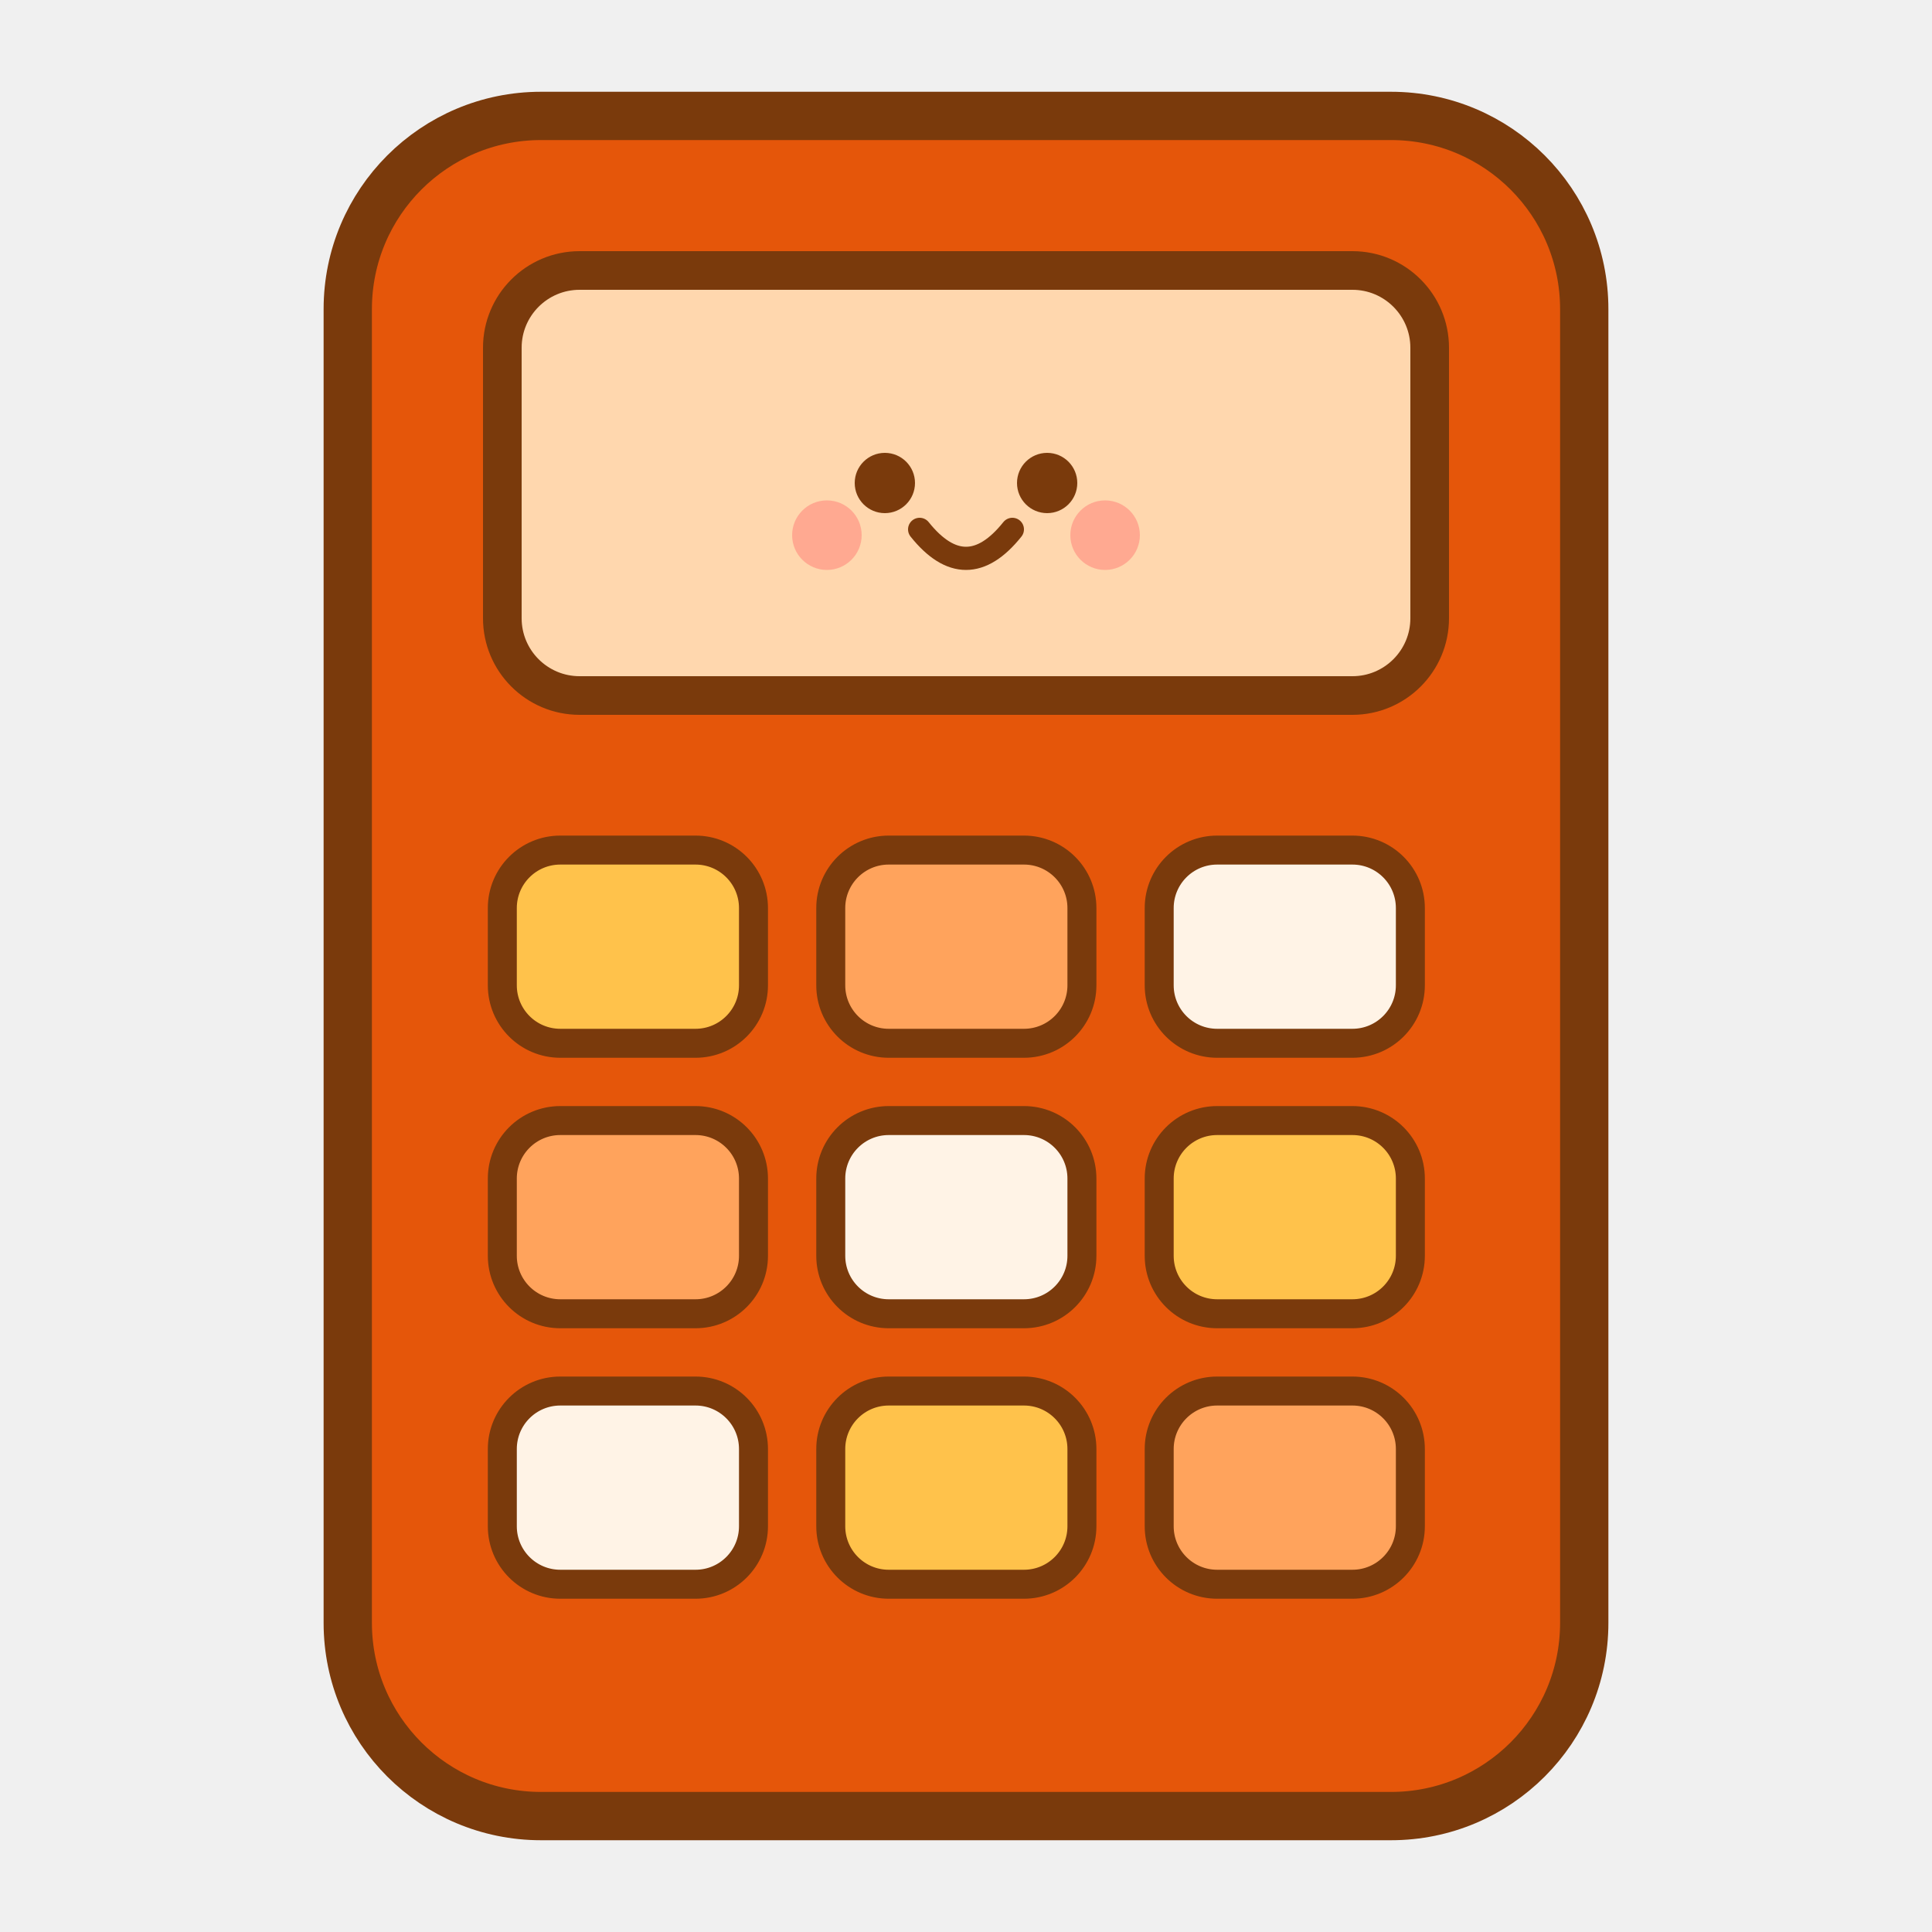
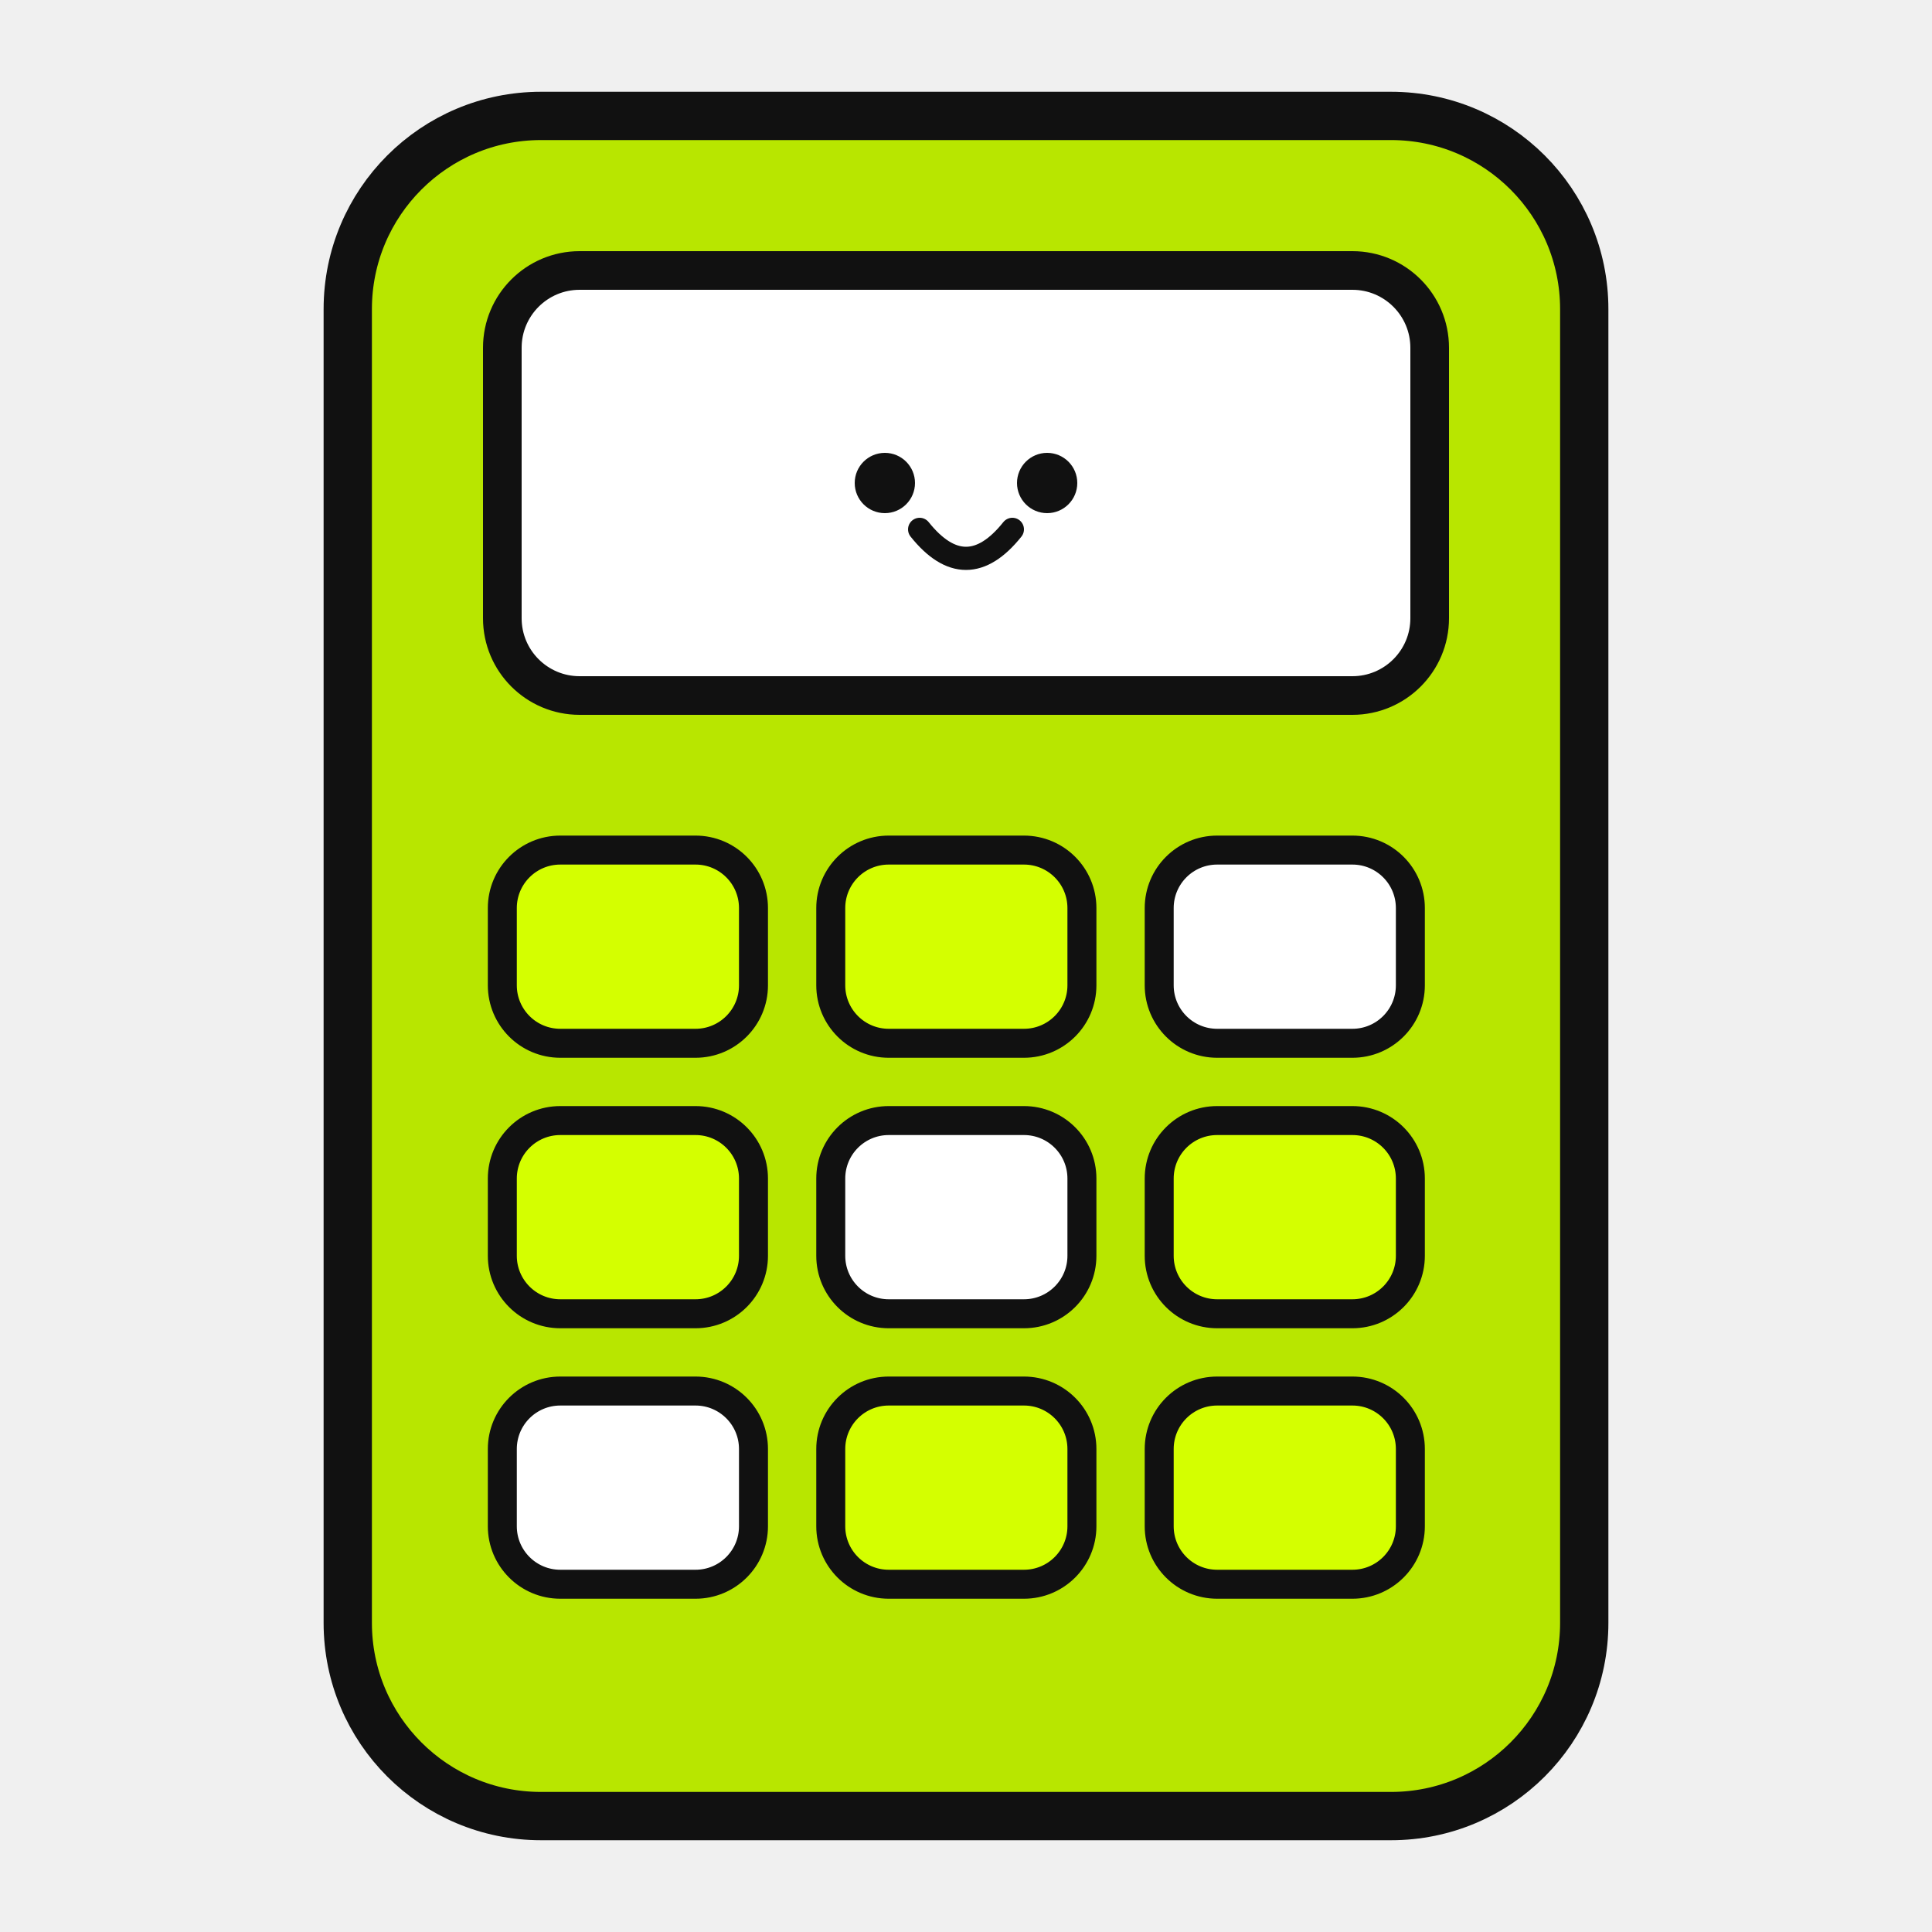
<svg xmlns="http://www.w3.org/2000/svg" viewBox="0 0 100 100">
-   <rect x="18" y="6" width="64" height="88" rx="10" fill="#E5560A" stroke="#7A3A0C" stroke-width="2.5" stroke-linejoin="round" stroke-linecap="round" />
-   <rect x="26" y="14" width="48" height="22" rx="4" fill="#FFD7AE" stroke="#7A3A0C" stroke-width="2" stroke-linejoin="round" stroke-linecap="round" />
-   <rect x="26" y="44" width="13" height="10" rx="3" fill="#FFC24B" stroke="#7A3A0C" stroke-width="1.5" stroke-linejoin="round" stroke-linecap="round" />
-   <rect x="43" y="44" width="13" height="10" rx="3" fill="#FFA35C" stroke="#7A3A0C" stroke-width="1.5" stroke-linejoin="round" stroke-linecap="round" />
-   <rect x="60" y="44" width="13" height="10" rx="3" fill="#FFF3E6" stroke="#7A3A0C" stroke-width="1.5" stroke-linejoin="round" stroke-linecap="round" />
-   <rect x="26" y="58" width="13" height="10" rx="3" fill="#FFA35C" stroke="#7A3A0C" stroke-width="1.5" stroke-linejoin="round" stroke-linecap="round" />
-   <rect x="43" y="58" width="13" height="10" rx="3" fill="#FFF3E6" stroke="#7A3A0C" stroke-width="1.5" stroke-linejoin="round" stroke-linecap="round" />
-   <rect x="60" y="58" width="13" height="10" rx="3" fill="#FFC24B" stroke="#7A3A0C" stroke-width="1.5" stroke-linejoin="round" stroke-linecap="round" />
-   <rect x="26" y="72" width="13" height="10" rx="3" fill="#FFF3E6" stroke="#7A3A0C" stroke-width="1.5" stroke-linejoin="round" stroke-linecap="round" />
-   <rect x="43" y="72" width="13" height="10" rx="3" fill="#FFC24B" stroke="#7A3A0C" stroke-width="1.5" stroke-linejoin="round" stroke-linecap="round" />
-   <rect x="60" y="72" width="13" height="10" rx="3" fill="#FFA35C" stroke="#7A3A0C" stroke-width="1.5" stroke-linejoin="round" stroke-linecap="round" />
+   <rect x="18" y="6" width="64" height="88" rx="10" fill="#B8E600" stroke="#111111" stroke-width="2.5" stroke-linejoin="round" stroke-linecap="round" />
+   <rect x="26" y="14" width="48" height="22" rx="4" fill="#FFFFFF" stroke="#111111" stroke-width="2" stroke-linejoin="round" stroke-linecap="round" />
+   <rect x="26" y="44" width="13" height="10" rx="3" fill="#D4FF00" stroke="#111111" stroke-width="1.5" stroke-linejoin="round" stroke-linecap="round" />
+   <rect x="43" y="44" width="13" height="10" rx="3" fill="#D4FF00" stroke="#111111" stroke-width="1.5" stroke-linejoin="round" stroke-linecap="round" />
+   <rect x="60" y="44" width="13" height="10" rx="3" fill="#FFFFFF" stroke="#111111" stroke-width="1.5" stroke-linejoin="round" stroke-linecap="round" />
+   <rect x="26" y="58" width="13" height="10" rx="3" fill="#D4FF00" stroke="#111111" stroke-width="1.5" stroke-linejoin="round" stroke-linecap="round" />
+   <rect x="43" y="58" width="13" height="10" rx="3" fill="#FFFFFF" stroke="#111111" stroke-width="1.5" stroke-linejoin="round" stroke-linecap="round" />
+   <rect x="60" y="58" width="13" height="10" rx="3" fill="#D4FF00" stroke="#111111" stroke-width="1.5" stroke-linejoin="round" stroke-linecap="round" />
+   <rect x="26" y="72" width="13" height="10" rx="3" fill="#FFFFFF" stroke="#111111" stroke-width="1.5" stroke-linejoin="round" stroke-linecap="round" />
+   <rect x="43" y="72" width="13" height="10" rx="3" fill="#D4FF00" stroke="#111111" stroke-width="1.5" stroke-linejoin="round" stroke-linecap="round" />
+   <rect x="60" y="72" width="13" height="10" rx="3" fill="#D4FF00" stroke="#111111" stroke-width="1.5" stroke-linejoin="round" stroke-linecap="round" />
  <g transform="translate(50 25) scale(0.6)">
-     <circle cx="-7" cy="0" r="2.6" fill="#7A3A0C" />
-     <circle cx="7" cy="0" r="2.6" fill="#7A3A0C" />
-     <circle cx="-12" cy="4.5" r="3" fill="#FF9E8A" opacity=".8" />
-     <circle cx="12" cy="4.5" r="3" fill="#FF9E8A" opacity=".8" />
-     <path d="M-4 4 Q0 9 4 4" fill="none" stroke="#7A3A0C" stroke-width="2" stroke-linecap="round" />
+     <circle cx="-7" cy="0" r="2.6" fill="#111111" />
+     <circle cx="7" cy="0" r="2.6" fill="#111111" />
+     <circle cx="-12" cy="4.5" r="3" fill="#FFFFFF" opacity=".8" />
+     <circle cx="12" cy="4.5" r="3" fill="#FFFFFF" opacity=".8" />
+     <path d="M-4 4 Q0 9 4 4" fill="none" stroke="#111111" stroke-width="2" stroke-linecap="round" />
  </g>
</svg>
